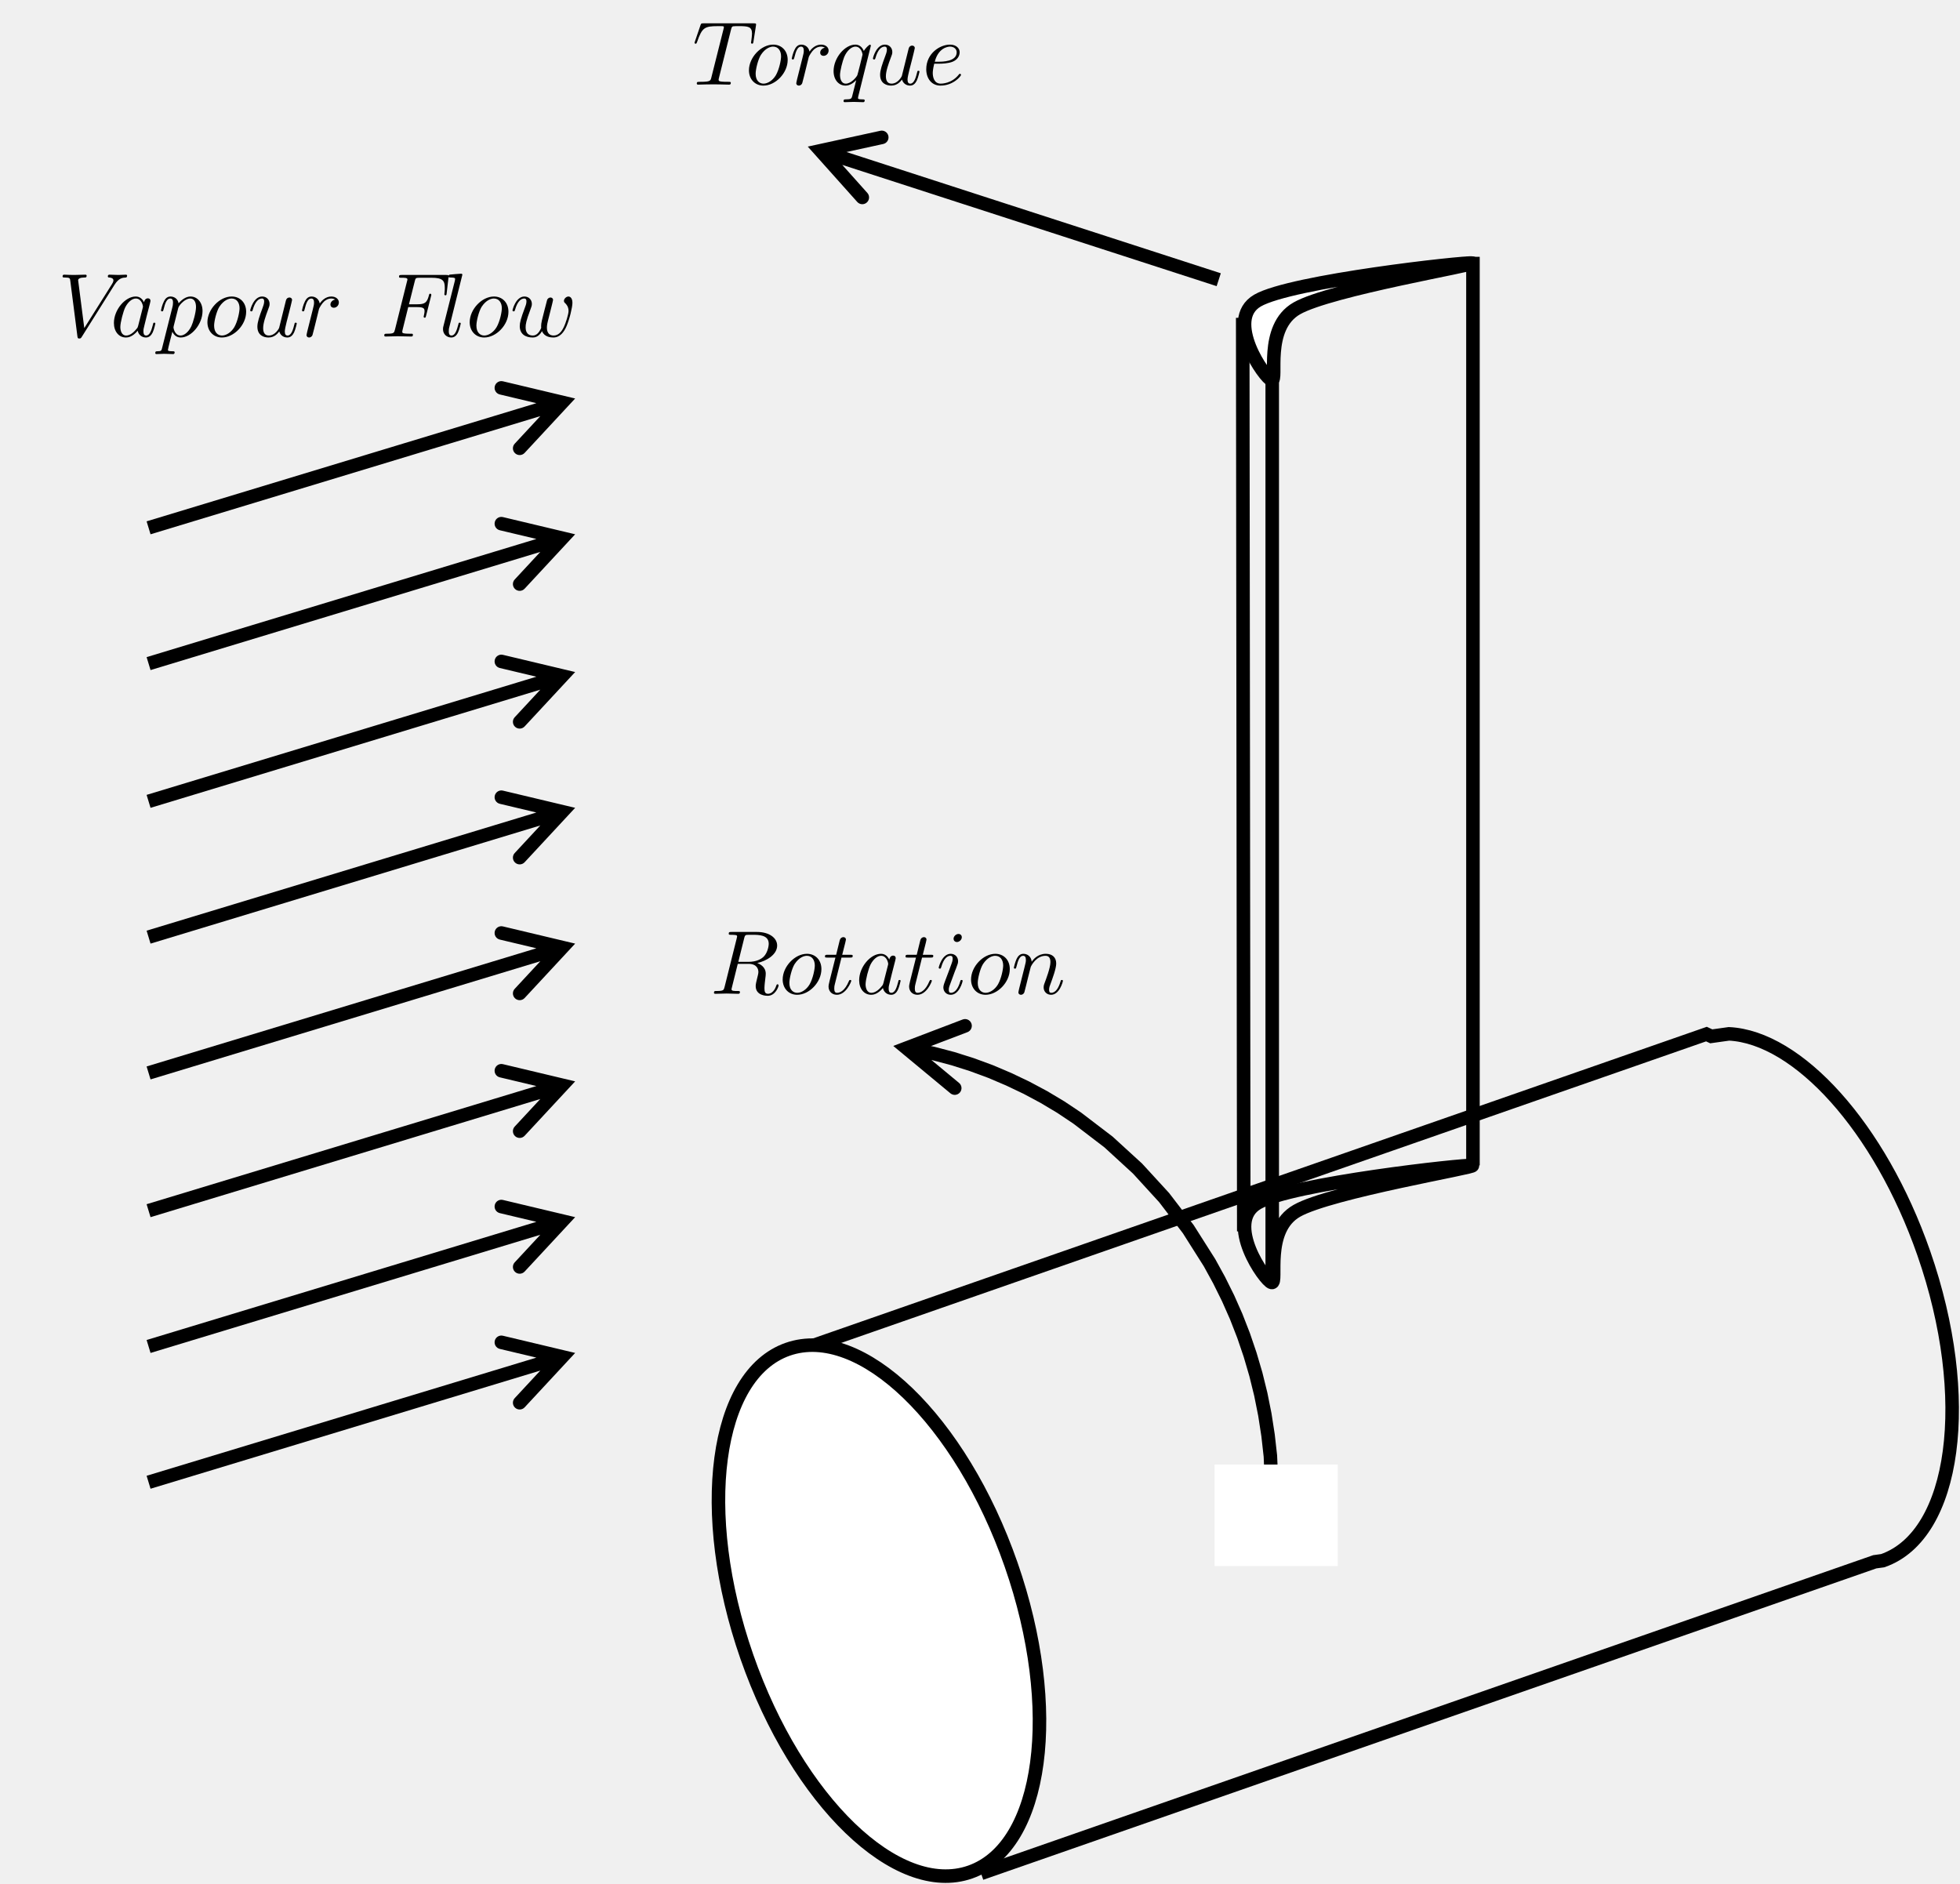
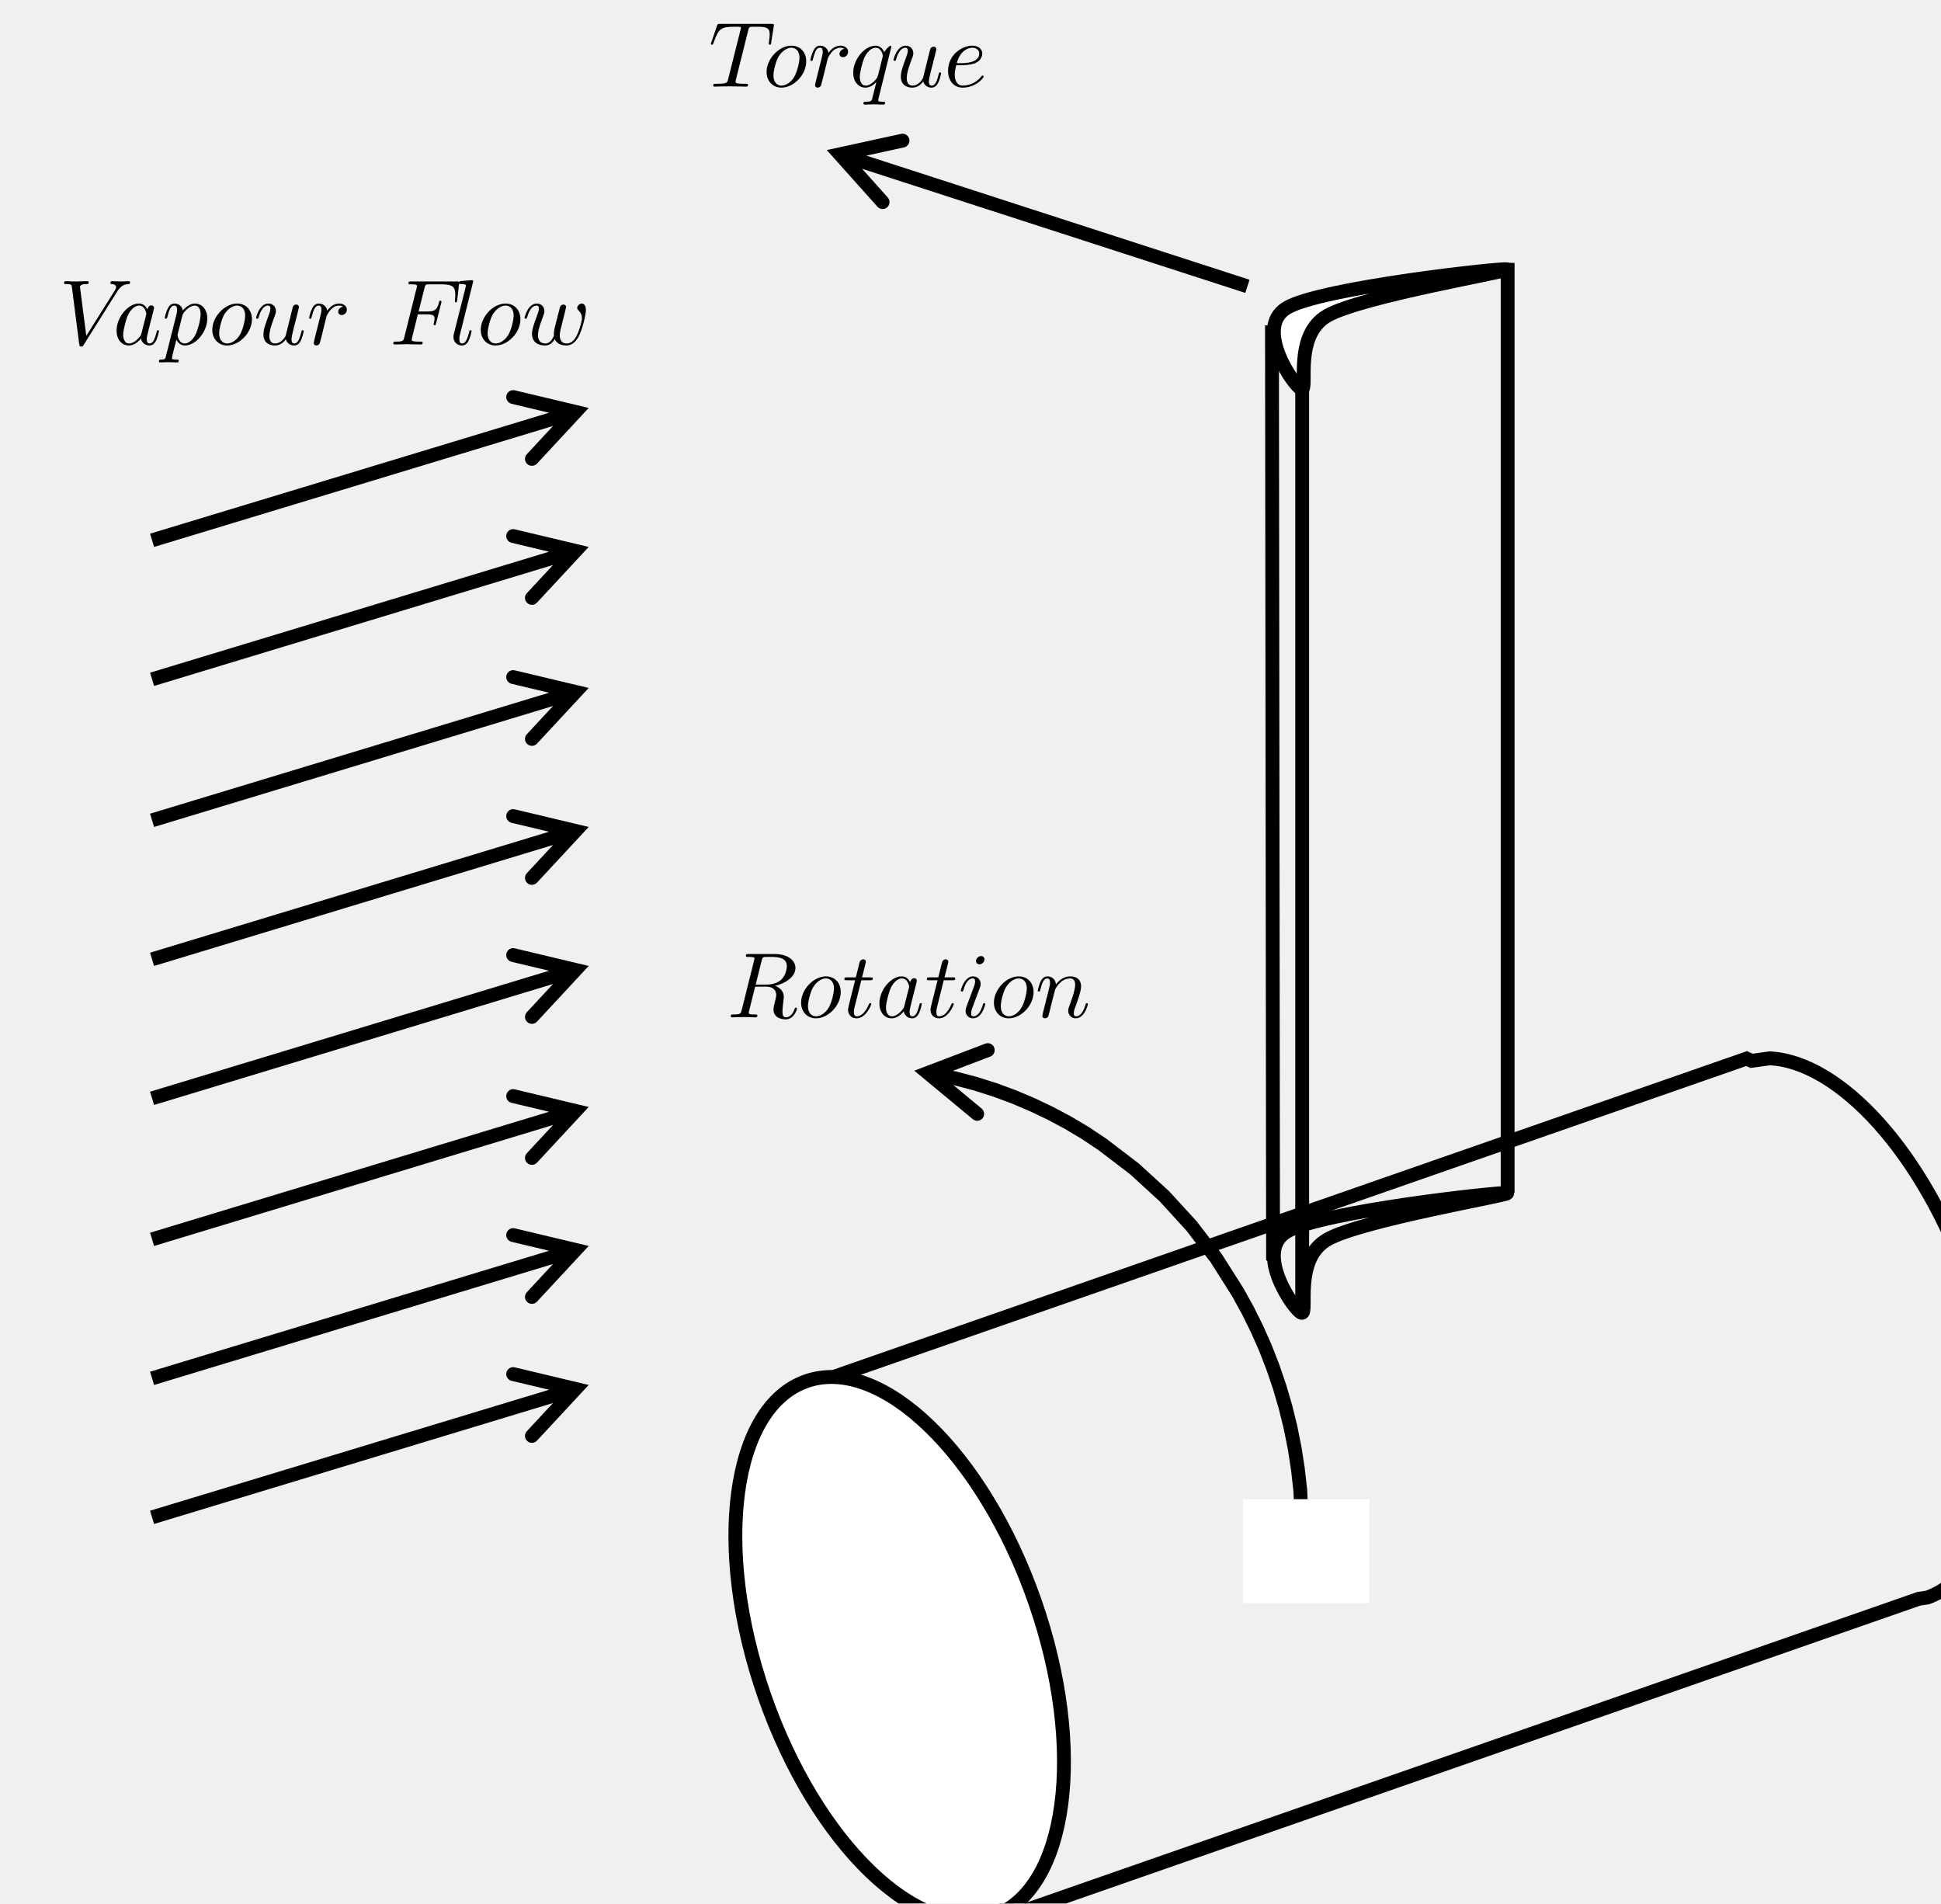
- <svg xmlns="http://www.w3.org/2000/svg" width="996" height="957" xml:space="preserve" overflow="hidden">
+ <svg xmlns="http://www.w3.org/2000/svg" width="996/2" height="957/2" xml:space="preserve" overflow="hidden">
  <defs>
    <clipPath id="clip0">
      <rect x="2749" y="694" width="996" height="957" />
    </clipPath>
  </defs>
  <g clip-path="url(#clip0)" transform="translate(-2749 -694)">
    <path d="M3627.6 1219.35C3662.52 1221.07 3704.21 1266.61 3726.59 1330.8 3752.17 1404.17 3742.84 1474.12 3705.76 1487.05L3701.69 1487.62 3250.77 1644.83 3158.14 1379.15 3616.15 1219.47 3616.15 1219.47 3618.6 1220.61Z" stroke="#000000" stroke-width="6.875" stroke-miterlimit="8" fill="none" fill-rule="evenodd" />
    <path d="M3128.52 1535.86C3102.94 1462.49 3112.26 1392.54 3149.34 1379.61 3186.43 1366.68 3237.22 1415.67 3262.8 1489.04 3288.38 1562.41 3279.06 1632.36 3241.97 1645.29 3204.89 1658.22 3154.1 1609.22 3128.52 1535.86Z" stroke="#000000" stroke-width="6.875" stroke-miterlimit="8" fill="#FFFFFF" fill-rule="evenodd" />
    <path d="M3395.24 887.122C3391.9 886.463 3371.04 856.641 3388.02 846.735 3405.01 836.828 3493.8 827.023 3497.13 827.681 3500.47 828.339 3425.07 840.958 3408.02 850.685 3390.97 860.411 3398.57 887.78 3395.24 887.122Z" stroke="#000000" stroke-width="6.875" stroke-miterlimit="8" fill="#FFFFFF" fill-rule="evenodd" />
    <path d="M3395.5 887.5 3395.5 1343.08" stroke="#000000" stroke-width="6.875" stroke-miterlimit="8" fill="none" fill-rule="evenodd" />
    <path d="M3380.5 855.5 3381.04 1319.73" stroke="#000000" stroke-width="6.875" stroke-miterlimit="8" fill="none" fill-rule="evenodd" />
    <path d="M3497.5 824.5 3497.5 1286.19" stroke="#000000" stroke-width="6.875" stroke-miterlimit="8" fill="none" fill-rule="evenodd" />
    <path d="M3395.24 1345.7C3391.9 1345.04 3371.04 1315.22 3388.02 1305.32 3405 1295.41 3493.8 1285.6 3497.13 1286.26 3500.47 1286.92 3425.07 1299.54 3408.02 1309.27 3390.97 1318.99 3398.57 1346.36 3395.24 1345.7Z" stroke="#000000" stroke-width="6.875" stroke-miterlimit="8" fill="none" fill-rule="evenodd" />
    <path d="M3367.25 839.406 3164.92 773.868 3167.03 767.327 3369.37 832.865ZM3184.63 796.624 3159.48 768.495 3196.35 760.452C3198.2 760.047 3200.03 761.223 3200.44 763.078 3200.84 764.932 3199.67 766.764 3197.81 767.169L3166.71 773.956 3168.54 768.306 3189.76 792.042C3191.02 793.457 3190.9 795.63 3189.48 796.895 3188.07 798.161 3185.9 798.039 3184.63 796.624Z" />
    <text font-family="Cambria Math,Cambria Math_MSFontService,sans-serif" font-weight="400" font-size="46" transform="translate(3100.83 737)">𝑇𝑜𝑟𝑞𝑢𝑒</text>
    <path d="M3210.22 1223.21 3213.75 1223.8 3223.96 1225.95 3234.07 1228.61 3243.91 1231.72 3253.56 1235.27 3262.97 1239.27 3272.16 1243.65 3281.18 1248.47 3289.89 1253.68 3298.35 1259.33 3314.4 1271.58 3329.38 1285.28 3343.1 1300.24 3355.54 1316.47 3366.53 1333.78 3371.51 1342.84 3376.14 1352.16 3380.33 1361.61 3384.14 1371.38 3387.5 1381.27 3390.49 1391.41 3393.02 1401.68 3395.12 1412.14 3396.77 1422.79 3397.98 1433.49 3398.93 1455.35 3392.07 1455.65 3391.15 1434.26 3389.98 1423.84 3388.38 1413.49 3386.35 1403.32 3383.89 1393.34 3381 1383.48 3377.73 1373.87 3374.04 1364.39 3369.98 1355.22 3365.49 1346.15 3360.72 1337.46 3350.08 1320.65 3338.03 1304.88 3324.74 1290.35 3310.23 1277.04 3294.53 1265.04 3286.36 1259.57 3277.94 1254.53 3269.21 1249.85 3260.28 1245.6 3251.19 1241.73 3241.84 1238.28 3232.31 1235.26 3222.54 1232.68 3212.63 1230.58 3209.09 1229.99ZM3231.97 1249.57 3202.92 1225.49 3238.18 1212.06C3239.96 1211.38 3241.94 1212.28 3242.62 1214.05 3243.29 1215.82 3242.4 1217.81 3240.63 1218.49L3210.88 1229.81 3211.85 1223.96 3236.35 1244.28C3237.82 1245.49 3238.02 1247.66 3236.81 1249.12 3235.59 1250.58 3233.43 1250.78 3231.97 1249.57ZM3409.24 1455.07C3409.48 1462.66 3403.52 1469 3395.93 1469.24 3388.34 1469.48 3382 1463.52 3381.76 1455.93 3381.52 1448.34 3387.48 1442 3395.07 1441.76 3402.66 1441.52 3409 1447.48 3409.24 1455.07Z" />
    <rect x="3368.5" y="1440.5" width="58" height="47" stroke="#FFFFFF" stroke-width="4.583" stroke-miterlimit="8" fill="#FFFFFF" />
    <text font-family="Cambria Math,Cambria Math_MSFontService,sans-serif" font-weight="400" font-size="46" transform="translate(3109.92 1199)">𝑅𝑜𝑡𝑎𝑡𝑖𝑜𝑛</text>
    <path d="M0.997-3.29 211.241 60.446 209.247 67.025-0.997 3.29ZM191.099 38.067 216.773 65.715 180.069 74.453C178.222 74.893 176.368 73.752 175.929 71.905 175.489 70.059 176.63 68.205 178.477 67.765L209.448 60.392 207.725 66.075 186.061 42.745C184.77 41.354 184.85 39.179 186.241 37.887 187.633 36.595 189.808 36.675 191.099 38.067Z" transform="matrix(1 0 0 -1 2824.5 1239.21)" />
    <text font-family="Cambria Math,Cambria Math_MSFontService,sans-serif" font-weight="400" font-size="46" transform="translate(2778.22 865)">𝑉𝑎𝑝𝑜𝑢𝑟</text>
    <text font-family="Cambria Math,Cambria Math_MSFontService,sans-serif" font-weight="400" font-size="46" transform="translate(2932.2 865)"> </text>
    <text font-family="Cambria Math,Cambria Math_MSFontService,sans-serif" font-weight="400" font-size="46" transform="translate(2942.51 865)">𝐹𝑙𝑜𝑤</text>
    <path d="M0.997-3.29 211.241 60.446 209.247 67.025-0.997 3.29ZM191.099 38.067 216.773 65.715 180.069 74.453C178.222 74.893 176.368 73.752 175.929 71.905 175.489 70.059 176.63 68.205 178.477 67.765L209.448 60.392 207.725 66.075 186.061 42.745C184.77 41.354 184.85 39.179 186.241 37.887 187.633 36.595 189.808 36.675 191.099 38.067Z" transform="matrix(1 0 0 -1 2824.5 1309.21)" />
    <path d="M0.997-3.29 211.241 60.446 209.247 67.025-0.997 3.29ZM191.099 38.067 216.773 65.715 180.069 74.453C178.222 74.893 176.368 73.752 175.929 71.905 175.489 70.059 176.63 68.205 178.477 67.765L209.448 60.392 207.725 66.075 186.061 42.745C184.77 41.354 184.85 39.179 186.241 37.887 187.633 36.595 189.808 36.675 191.099 38.067Z" transform="matrix(1 0 0 -1 2824.5 1378.21)" />
    <path d="M0.997-3.29 211.241 60.446 209.247 67.025-0.997 3.29ZM191.099 38.067 216.773 65.715 180.069 74.453C178.222 74.893 176.368 73.752 175.929 71.905 175.489 70.059 176.63 68.205 178.477 67.765L209.448 60.392 207.725 66.075 186.061 42.745C184.77 41.354 184.85 39.179 186.241 37.887 187.633 36.595 189.808 36.675 191.099 38.067Z" transform="matrix(1 0 0 -1 2824.5 1447.21)" />
    <path d="M0.997-3.29 211.241 60.446 209.247 67.025-0.997 3.29ZM191.099 38.067 216.773 65.715 180.069 74.453C178.222 74.893 176.368 73.752 175.929 71.905 175.489 70.059 176.63 68.205 178.477 67.765L209.448 60.392 207.725 66.075 186.061 42.745C184.77 41.354 184.85 39.179 186.241 37.887 187.633 36.595 189.808 36.675 191.099 38.067Z" transform="matrix(1 0 0 -1 2824.5 1170.21)" />
    <path d="M0.997-3.29 211.241 60.446 209.247 67.025-0.997 3.29ZM191.099 38.067 216.773 65.715 180.069 74.453C178.222 74.893 176.368 73.752 175.929 71.905 175.489 70.059 176.63 68.205 178.477 67.765L209.448 60.392 207.725 66.075 186.061 42.745C184.77 41.354 184.85 39.179 186.241 37.887 187.633 36.595 189.808 36.675 191.099 38.067Z" transform="matrix(1 0 0 -1 2824.5 962.21)" />
    <path d="M0.997-3.29 211.241 60.446 209.247 67.025-0.997 3.29ZM191.099 38.067 216.773 65.715 180.069 74.453C178.222 74.893 176.368 73.752 175.929 71.905 175.489 70.059 176.63 68.205 178.477 67.765L209.448 60.392 207.725 66.075 186.061 42.745C184.77 41.354 184.85 39.179 186.241 37.887 187.633 36.595 189.808 36.675 191.099 38.067Z" transform="matrix(1 0 0 -1 2824.5 1031.21)" />
    <path d="M0.997-3.29 211.241 60.446 209.247 67.025-0.997 3.29ZM191.099 38.067 216.773 65.715 180.069 74.453C178.222 74.893 176.368 73.752 175.929 71.905 175.489 70.059 176.63 68.205 178.477 67.765L209.448 60.392 207.725 66.075 186.061 42.745C184.77 41.354 184.85 39.179 186.241 37.887 187.633 36.595 189.808 36.675 191.099 38.067Z" transform="matrix(1 0 0 -1 2824.5 1101.21)" />
  </g>
</svg>
